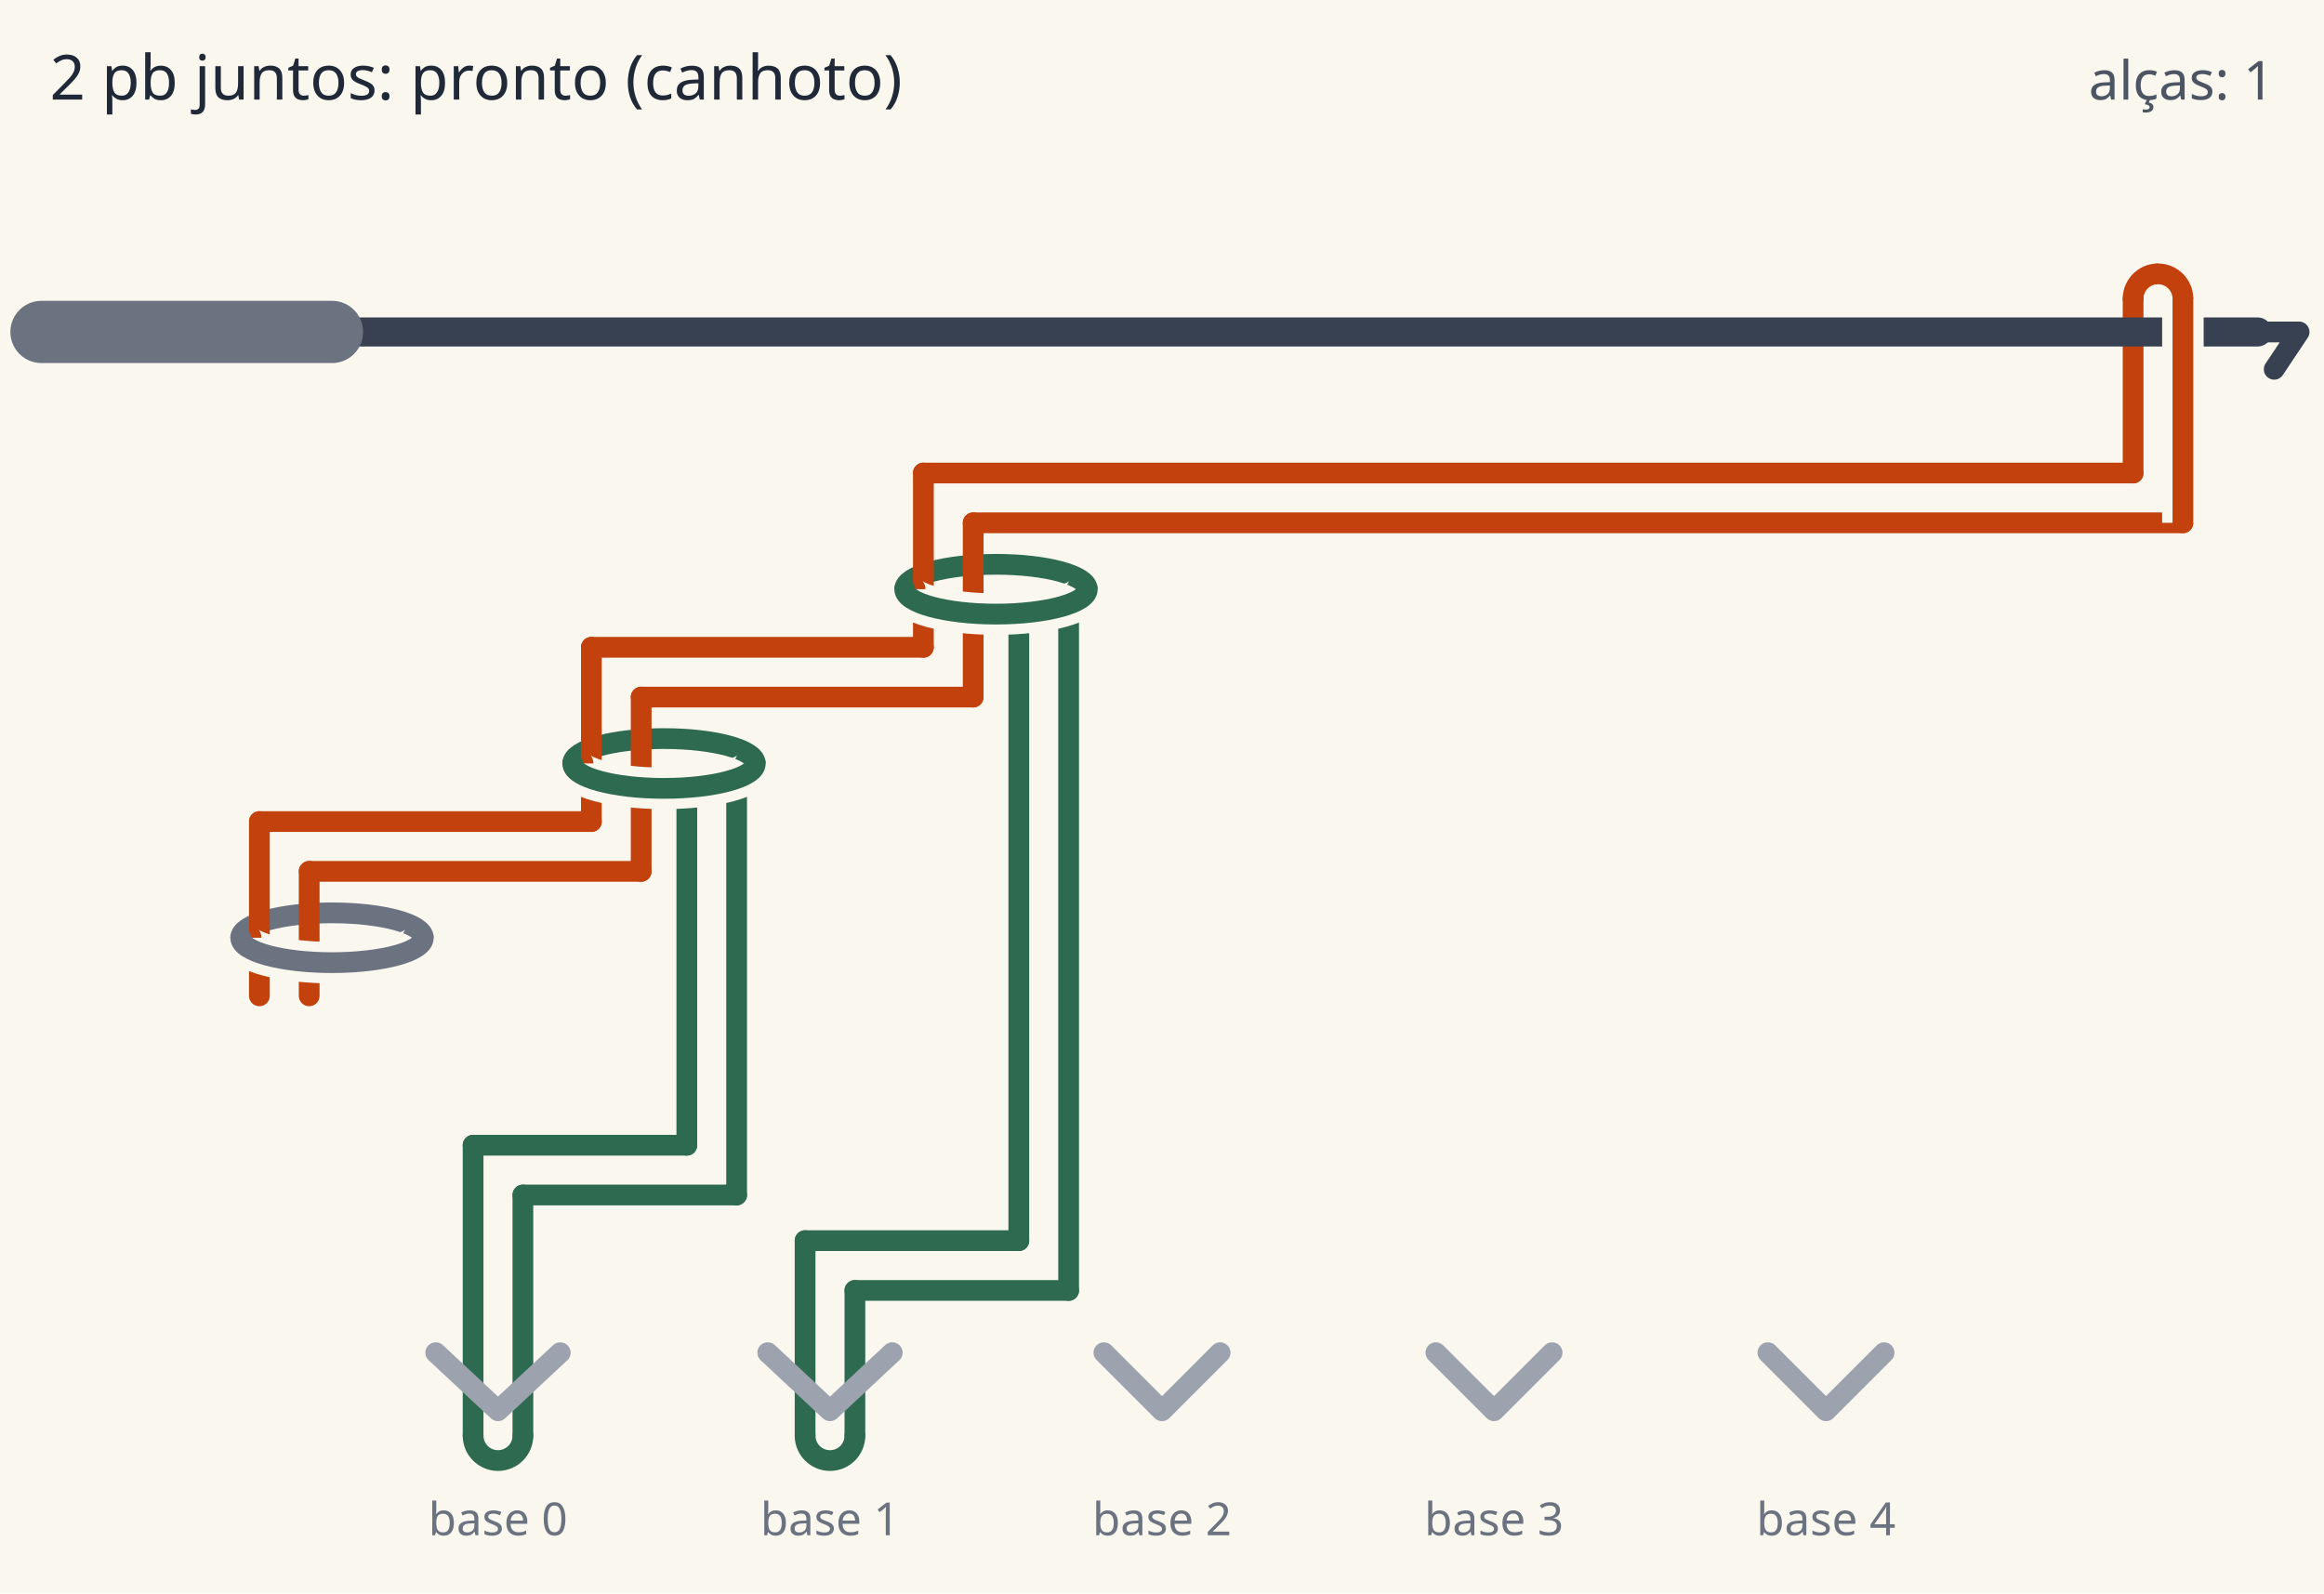
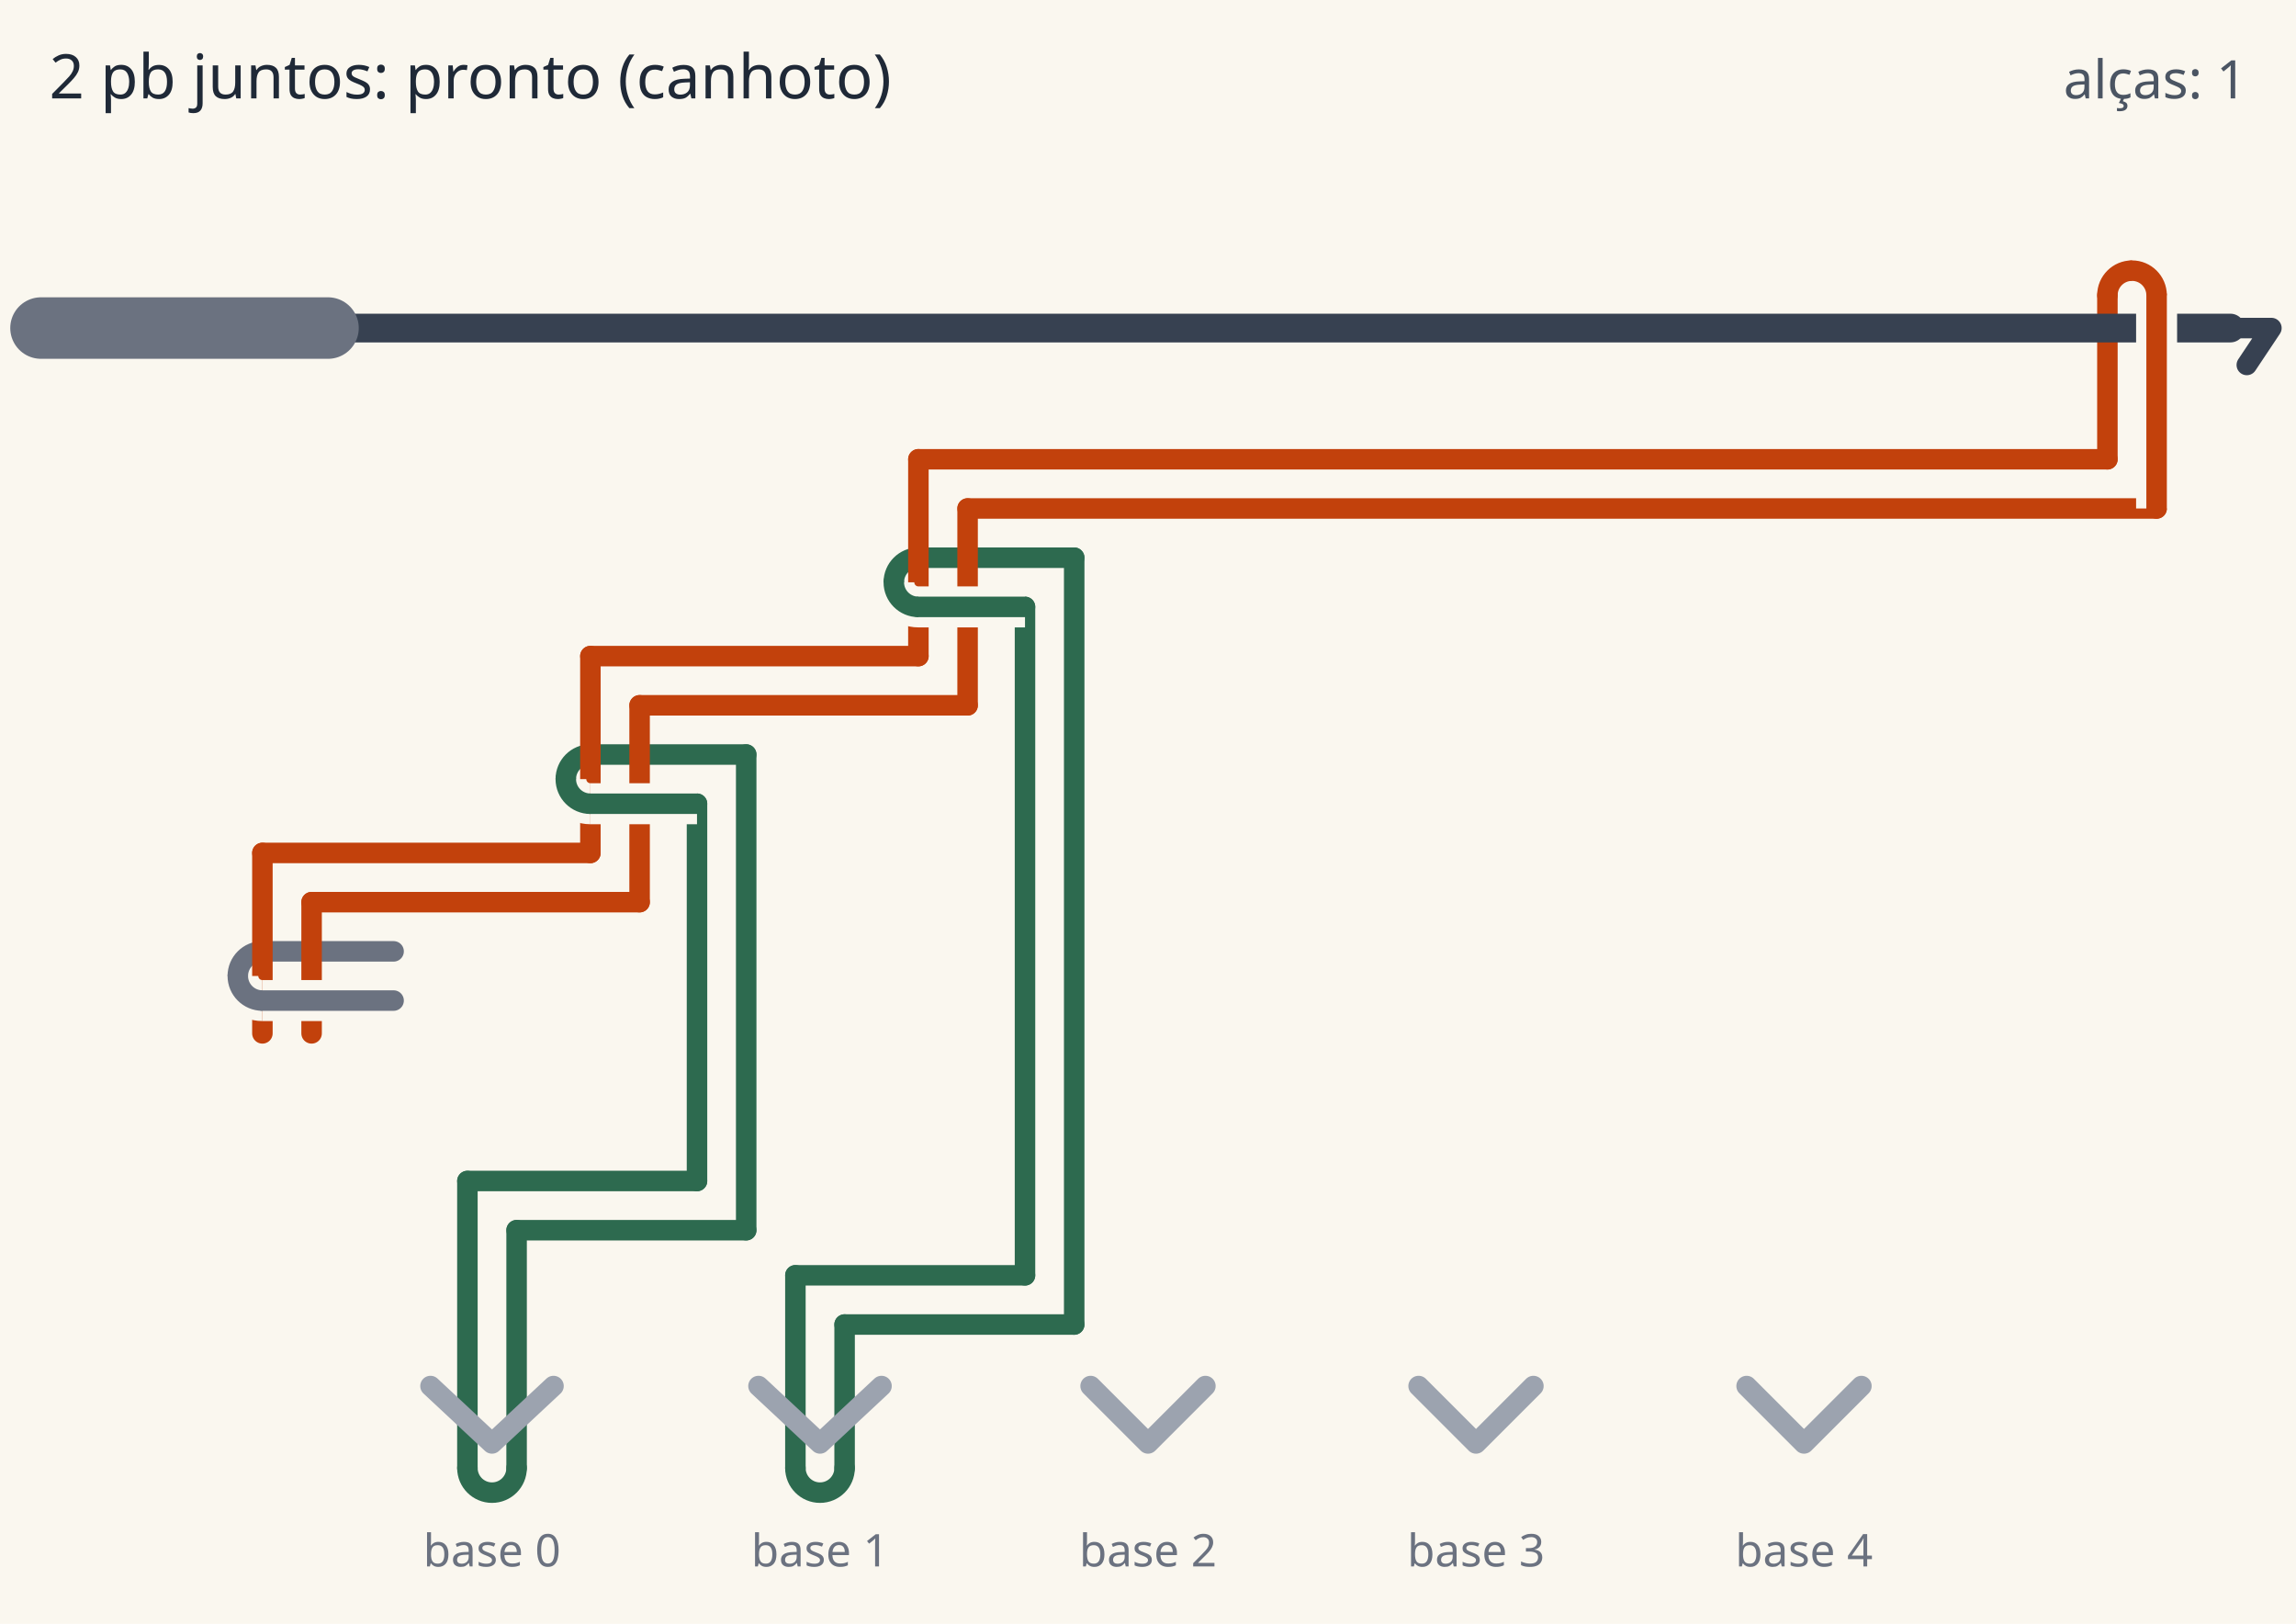
- <svg xmlns="http://www.w3.org/2000/svg" viewBox="0 0 560.0 384.0" width="560.0" height="384.0" font-family="sans-serif">
+ <svg xmlns="http://www.w3.org/2000/svg" viewBox="0 0 560.0 396.0" width="560.0" height="396.0" font-family="sans-serif">
  <rect width="100%" height="100%" fill="#faf7ef" />
  <text x="12" y="24" font-size="15" fill="#1f2937">2 pb juntos: pronto (canhoto)</text>
  <text x="548.0" y="24" font-size="13" text-anchor="end" fill="#4b5563">alças: 1</text>
-   <text x="120.0" y="370.0" font-size="11" text-anchor="middle" fill="#6b7280">base 0</text>
-   <text x="200.0" y="370.0" font-size="11" text-anchor="middle" fill="#6b7280">base 1</text>
-   <text x="280.0" y="370.0" font-size="11" text-anchor="middle" fill="#6b7280">base 2</text>
-   <text x="360.0" y="370.0" font-size="11" text-anchor="middle" fill="#6b7280">base 3</text>
-   <text x="440.0" y="370.0" font-size="11" text-anchor="middle" fill="#6b7280">base 4</text>
-   <path data-loop="0" data-kind="initial" data-on-hook="0" data-part="back" data-cx="80.0" data-cy="226.0" d="M 58.0 226.0 A 22 6 0 0 1 102.0 226.0" fill="none" stroke="#6b7280" stroke-width="5" stroke-linecap="round" />
-   <path data-loop="1" data-kind="pulled" data-on-hook="0" data-part="back" data-cx="160.0" data-cy="184.0" d="M 138.0 184.0 A 22 6 0 0 1 182.0 184.0" fill="none" stroke="#2d6a4f" stroke-width="5" stroke-linecap="round" />
-   <path data-loop="2" data-kind="pulled" data-on-hook="0" data-part="back" data-cx="240.0" data-cy="142.0" d="M 218.0 142.0 A 22 6 0 0 1 262.0 142.0" fill="none" stroke="#2d6a4f" stroke-width="5" stroke-linecap="round" />
+   <text x="120.0" y="382.0" font-size="11" text-anchor="middle" fill="#6b7280">base 0</text>
+   <text x="200.0" y="382.0" font-size="11" text-anchor="middle" fill="#6b7280">base 1</text>
+   <text x="280.0" y="382.0" font-size="11" text-anchor="middle" fill="#6b7280">base 2</text>
+   <text x="360.0" y="382.0" font-size="11" text-anchor="middle" fill="#6b7280">base 3</text>
+   <text x="440.0" y="382.0" font-size="11" text-anchor="middle" fill="#6b7280">base 4</text>
+   <path data-bend="0" data-side="back" d="M 64.0 232.0 A 6 6 0 0 0 58.0 238.0" fill="none" stroke="#6b7280" stroke-width="5" stroke-linecap="round" />
+   <line data-pair="0" data-side="back" data-seg="0" data-loop="0" data-kind="initial" data-on-hook="0" data-part="back" data-cx="64.0" data-cy="238.0" data-hx="77.0" data-hw="19.0" x1="64.0" y1="232.0" x2="96.0" y2="232.0" stroke="#6b7280" stroke-width="5" stroke-linecap="round" />
+   <path data-bend="1" data-side="back" d="M 144.0 184.0 A 6 6 0 0 0 138.0 190.0" fill="none" stroke="#2d6a4f" stroke-width="5" stroke-linecap="round" />
+   <line data-pair="1" data-side="back" data-seg="0" data-loop="1" data-kind="pulled" data-on-hook="0" data-part="back" data-cx="144.0" data-cy="190.0" data-hx="157.0" data-hw="19.0" x1="144.0" y1="184.0" x2="182.0" y2="184.0" stroke="#2d6a4f" stroke-width="5" stroke-linecap="round" />
+   <path data-bend="2" data-side="back" d="M 224.0 136.0 A 6 6 0 0 0 218.0 142.0" fill="none" stroke="#2d6a4f" stroke-width="5" stroke-linecap="round" />
+   <line data-pair="2" data-side="back" data-seg="0" data-loop="2" data-kind="pulled" data-on-hook="0" data-part="back" data-cx="224.0" data-cy="142.0" data-hx="237.0" data-hw="19.0" x1="224.0" y1="136.0" x2="262.0" y2="136.0" stroke="#2d6a4f" stroke-width="5" stroke-linecap="round" />
  <path data-bend="3" data-side="back" d="M 514.0 72 A 6 6 0 0 1 520.0 66" fill="none" stroke="#c2410c" stroke-width="5" stroke-linecap="round" />
-   <line data-pair="3" data-side="back" data-seg="0" data-strand="3" data-draw="1" data-loop="3" data-kind="yo" data-on-hook="1" data-part="back" data-cx="520.0" data-cy="80" x1="514.0" y1="72.0" x2="514.0" y2="114.0" stroke="#c2410c" stroke-width="5" stroke-linecap="round" />
+   <line data-pair="3" data-side="back" data-seg="0" data-strand="3" data-draw="1" data-loop="3" data-kind="yo" data-on-hook="1" data-part="back" data-cx="520.0" data-cy="80" x1="514.0" y1="72.0" x2="514.0" y2="112.0" stroke="#c2410c" stroke-width="5" stroke-linecap="round" />
  <line data-hook="1" x1="16.0" y1="80" x2="544.0" y2="80" stroke="#374151" stroke-width="7" stroke-linecap="round" />
  <line data-hook-handle="1" x1="10.0" y1="80" x2="80.0" y2="80" stroke="#6b7280" stroke-width="15" stroke-linecap="round" />
  <path data-hook-tip="1" d="M 542.0 80 L 554.0 80 L 548.0 89" fill="none" stroke="#374151" stroke-width="5" stroke-linecap="round" stroke-linejoin="round" />
-   <line data-pair="1" data-side="back" data-seg="0" data-leg="1" data-base="0" x1="165.5" y1="190.0" x2="165.5" y2="276.0" stroke="#2d6a4f" stroke-width="5" stroke-linecap="round" />
-   <line data-pair="1" data-side="back" data-seg="1" data-leg="1" data-base="0" x1="165.5" y1="276.0" x2="114.0" y2="276.0" stroke="#2d6a4f" stroke-width="5" stroke-linecap="round" />
-   <line data-pair="1" data-side="back" data-seg="2" data-leg="1" data-base="0" x1="114.0" y1="276.0" x2="114.0" y2="346.0" stroke="#2d6a4f" stroke-width="5" stroke-linecap="round" />
-   <line data-pair="1" data-side="front" data-seg="0" data-leg="1" data-base="0" x1="177.5" y1="190.0" x2="177.5" y2="288.0" stroke="#2d6a4f" stroke-width="5" stroke-linecap="round" />
-   <line data-pair="1" data-side="front" data-seg="1" data-leg="1" data-base="0" x1="177.5" y1="288.0" x2="126.0" y2="288.0" stroke="#2d6a4f" stroke-width="5" stroke-linecap="round" />
-   <line data-pair="1" data-side="front" data-seg="2" data-leg="1" data-base="0" x1="126.0" y1="288.0" x2="126.0" y2="346.0" stroke="#2d6a4f" stroke-width="5" stroke-linecap="round" />
-   <line data-pair="2" data-side="back" data-seg="0" data-leg="2" data-base="1" x1="245.5" y1="148.0" x2="245.5" y2="299.0" stroke="#2d6a4f" stroke-width="5" stroke-linecap="round" />
-   <line data-pair="2" data-side="back" data-seg="1" data-leg="2" data-base="1" x1="245.5" y1="299.0" x2="194.0" y2="299.0" stroke="#2d6a4f" stroke-width="5" stroke-linecap="round" />
-   <line data-pair="2" data-side="back" data-seg="2" data-leg="2" data-base="1" x1="194.0" y1="299.0" x2="194.0" y2="346.0" stroke="#2d6a4f" stroke-width="5" stroke-linecap="round" />
-   <line data-pair="2" data-side="front" data-seg="0" data-leg="2" data-base="1" x1="257.5" y1="148.0" x2="257.5" y2="311.0" stroke="#2d6a4f" stroke-width="5" stroke-linecap="round" />
-   <line data-pair="2" data-side="front" data-seg="1" data-leg="2" data-base="1" x1="257.5" y1="311.0" x2="206.0" y2="311.0" stroke="#2d6a4f" stroke-width="5" stroke-linecap="round" />
-   <line data-pair="2" data-side="front" data-seg="2" data-leg="2" data-base="1" x1="206.0" y1="311.0" x2="206.0" y2="346.0" stroke="#2d6a4f" stroke-width="5" stroke-linecap="round" />
-   <line data-pair="3" data-side="back" data-seg="1" data-strand="3" data-draw="1" x1="514.0" y1="114.0" x2="222.5" y2="114.0" stroke="#c2410c" stroke-width="5" stroke-linecap="round" />
-   <line data-pair="3" data-side="back" data-seg="2" data-strand="3" data-draw="1" data-through="2" x1="222.5" y1="114.0" x2="222.5" y2="156.0" stroke="#c2410c" stroke-width="5" stroke-linecap="round" />
-   <line data-pair="3" data-side="back" data-seg="3" data-strand="3" data-draw="1" x1="222.5" y1="156.0" x2="142.5" y2="156.0" stroke="#c2410c" stroke-width="5" stroke-linecap="round" />
-   <line data-pair="3" data-side="back" data-seg="4" data-strand="3" data-draw="1" data-through="1" x1="142.5" y1="156.0" x2="142.5" y2="198.0" stroke="#c2410c" stroke-width="5" stroke-linecap="round" />
-   <line data-pair="3" data-side="back" data-seg="5" data-strand="3" data-draw="1" x1="142.5" y1="198.0" x2="62.5" y2="198.0" stroke="#c2410c" stroke-width="5" stroke-linecap="round" />
-   <line data-pair="3" data-side="back" data-seg="6" data-strand="3" data-draw="1" data-through="0" x1="62.5" y1="198.0" x2="62.5" y2="240.0" stroke="#c2410c" stroke-width="5" stroke-linecap="round" />
-   <line data-pair="3" data-side="front" data-seg="1" data-strand="3" data-draw="1" x1="526.0" y1="126.0" x2="234.5" y2="126.0" stroke="#c2410c" stroke-width="5" stroke-linecap="round" />
-   <line data-pair="3" data-side="front" data-seg="2" data-strand="3" data-draw="1" data-through="2" x1="234.5" y1="126.0" x2="234.5" y2="168.0" stroke="#c2410c" stroke-width="5" stroke-linecap="round" />
-   <line data-pair="3" data-side="front" data-seg="3" data-strand="3" data-draw="1" x1="234.5" y1="168.0" x2="154.5" y2="168.0" stroke="#c2410c" stroke-width="5" stroke-linecap="round" />
-   <line data-pair="3" data-side="front" data-seg="4" data-strand="3" data-draw="1" data-through="1" x1="154.5" y1="168.0" x2="154.5" y2="210.0" stroke="#c2410c" stroke-width="5" stroke-linecap="round" />
-   <line data-pair="3" data-side="front" data-seg="5" data-strand="3" data-draw="1" x1="154.5" y1="210.0" x2="74.5" y2="210.0" stroke="#c2410c" stroke-width="5" stroke-linecap="round" />
-   <line data-pair="3" data-side="front" data-seg="6" data-strand="3" data-draw="1" data-through="0" x1="74.5" y1="210.0" x2="74.5" y2="240.0" stroke="#c2410c" stroke-width="5" stroke-linecap="round" />
-   <path data-leg-curve="1" data-base="0" d="M 114.0 346.0 A 6 6 0 0 0 126.0 346.0" fill="none" stroke="#2d6a4f" stroke-width="5" stroke-linecap="round" />
-   <path data-leg-curve="2" data-base="1" d="M 194.0 346.0 A 6 6 0 0 0 206.0 346.0" fill="none" stroke="#2d6a4f" stroke-width="5" stroke-linecap="round" />
-   <path data-base-top="0" data-cx="120.0" data-hw="15.0" d="M 105.0 326.0 L 120.0 340.0 L 135.0 326.0" fill="none" stroke="#9ca3af" stroke-width="5" stroke-linecap="round" stroke-linejoin="round" />
-   <path data-base-top="1" data-cx="200.0" data-hw="15.0" d="M 185.0 326.0 L 200.0 340.0 L 215.0 326.0" fill="none" stroke="#9ca3af" stroke-width="5" stroke-linecap="round" stroke-linejoin="round" />
-   <path data-base-top="2" data-cx="280.0" data-hw="14.0" d="M 266.0 326.0 L 280.0 340.0 L 294.0 326.0" fill="none" stroke="#9ca3af" stroke-width="5" stroke-linecap="round" stroke-linejoin="round" />
-   <path data-base-top="3" data-cx="360.0" data-hw="14.0" d="M 346.0 326.0 L 360.0 340.0 L 374.0 326.0" fill="none" stroke="#9ca3af" stroke-width="5" stroke-linecap="round" stroke-linejoin="round" />
-   <path data-base-top="4" data-cx="440.0" data-hw="14.0" d="M 426.0 326.0 L 440.0 340.0 L 454.0 326.0" fill="none" stroke="#9ca3af" stroke-width="5" stroke-linecap="round" stroke-linejoin="round" />
-   <path d="M 58.0 226.0 A 22 6 0 0 0 102.0 226.0" fill="none" stroke="#faf7ef" stroke-width="10" stroke-linecap="butt" />
-   <path data-loop="0" data-kind="initial" data-on-hook="0" data-part="front" data-cx="80.0" data-cy="226.0" d="M 58.0 226.0 A 22 6 0 0 0 102.0 226.0" fill="none" stroke="#6b7280" stroke-width="5" stroke-linecap="round" />
-   <path d="M 138.0 184.0 A 22 6 0 0 0 182.0 184.0" fill="none" stroke="#faf7ef" stroke-width="10" stroke-linecap="butt" />
-   <path data-loop="1" data-kind="pulled" data-on-hook="0" data-part="front" data-cx="160.0" data-cy="184.0" d="M 138.0 184.0 A 22 6 0 0 0 182.0 184.0" fill="none" stroke="#2d6a4f" stroke-width="5" stroke-linecap="round" />
-   <path d="M 218.0 142.0 A 22 6 0 0 0 262.0 142.0" fill="none" stroke="#faf7ef" stroke-width="10" stroke-linecap="butt" />
-   <path data-loop="2" data-kind="pulled" data-on-hook="0" data-part="front" data-cx="240.0" data-cy="142.0" d="M 218.0 142.0 A 22 6 0 0 0 262.0 142.0" fill="none" stroke="#2d6a4f" stroke-width="5" stroke-linecap="round" />
+   <line data-pair="1" data-side="back" data-seg="1" data-leg="1" data-base="0" x1="182.0" y1="184.0" x2="182.0" y2="300.0" stroke="#2d6a4f" stroke-width="5" stroke-linecap="round" />
+   <line data-pair="1" data-side="back" data-seg="2" data-leg="1" data-base="0" x1="182.0" y1="300.0" x2="126.0" y2="300.0" stroke="#2d6a4f" stroke-width="5" stroke-linecap="round" />
+   <line data-pair="1" data-side="back" data-seg="3" data-leg="1" data-base="0" x1="126.0" y1="300.0" x2="126.0" y2="358.0" stroke="#2d6a4f" stroke-width="5" stroke-linecap="round" />
+   <line data-pair="1" data-side="front" data-seg="1" data-leg="1" data-base="0" x1="170.0" y1="196.0" x2="170.0" y2="288.0" stroke="#2d6a4f" stroke-width="5" stroke-linecap="round" />
+   <line data-pair="1" data-side="front" data-seg="2" data-leg="1" data-base="0" x1="170.0" y1="288.0" x2="114.0" y2="288.0" stroke="#2d6a4f" stroke-width="5" stroke-linecap="round" />
+   <line data-pair="1" data-side="front" data-seg="3" data-leg="1" data-base="0" x1="114.0" y1="288.0" x2="114.0" y2="358.0" stroke="#2d6a4f" stroke-width="5" stroke-linecap="round" />
+   <line data-pair="2" data-side="back" data-seg="1" data-leg="2" data-base="1" x1="262.0" y1="136.0" x2="262.0" y2="323.0" stroke="#2d6a4f" stroke-width="5" stroke-linecap="round" />
+   <line data-pair="2" data-side="back" data-seg="2" data-leg="2" data-base="1" x1="262.0" y1="323.0" x2="206.0" y2="323.0" stroke="#2d6a4f" stroke-width="5" stroke-linecap="round" />
+   <line data-pair="2" data-side="back" data-seg="3" data-leg="2" data-base="1" x1="206.0" y1="323.0" x2="206.0" y2="358.0" stroke="#2d6a4f" stroke-width="5" stroke-linecap="round" />
+   <line data-pair="2" data-side="front" data-seg="1" data-leg="2" data-base="1" x1="250.0" y1="148.0" x2="250.0" y2="311.0" stroke="#2d6a4f" stroke-width="5" stroke-linecap="round" />
+   <line data-pair="2" data-side="front" data-seg="2" data-leg="2" data-base="1" x1="250.0" y1="311.0" x2="194.0" y2="311.0" stroke="#2d6a4f" stroke-width="5" stroke-linecap="round" />
+   <line data-pair="2" data-side="front" data-seg="3" data-leg="2" data-base="1" x1="194.0" y1="311.0" x2="194.0" y2="358.0" stroke="#2d6a4f" stroke-width="5" stroke-linecap="round" />
+   <line data-pair="3" data-side="back" data-seg="1" data-strand="3" data-draw="1" x1="514.0" y1="112.0" x2="224.0" y2="112.0" stroke="#c2410c" stroke-width="5" stroke-linecap="round" />
+   <line data-pair="3" data-side="back" data-seg="2" data-strand="3" data-draw="1" data-through="2" x1="224.0" y1="112.0" x2="224.0" y2="160.0" stroke="#c2410c" stroke-width="5" stroke-linecap="round" />
+   <line data-pair="3" data-side="back" data-seg="3" data-strand="3" data-draw="1" x1="224.0" y1="160.0" x2="144.0" y2="160.0" stroke="#c2410c" stroke-width="5" stroke-linecap="round" />
+   <line data-pair="3" data-side="back" data-seg="4" data-strand="3" data-draw="1" data-through="1" x1="144.0" y1="160.0" x2="144.0" y2="208.0" stroke="#c2410c" stroke-width="5" stroke-linecap="round" />
+   <line data-pair="3" data-side="back" data-seg="5" data-strand="3" data-draw="1" x1="144.0" y1="208.0" x2="64.0" y2="208.0" stroke="#c2410c" stroke-width="5" stroke-linecap="round" />
+   <line data-pair="3" data-side="back" data-seg="6" data-strand="3" data-draw="1" data-through="0" x1="64.0" y1="208.0" x2="64.0" y2="252.0" stroke="#c2410c" stroke-width="5" stroke-linecap="round" />
+   <line data-pair="3" data-side="front" data-seg="1" data-strand="3" data-draw="1" x1="526.0" y1="124.0" x2="236.0" y2="124.0" stroke="#c2410c" stroke-width="5" stroke-linecap="round" />
+   <line data-pair="3" data-side="front" data-seg="2" data-strand="3" data-draw="1" data-through="2" x1="236.0" y1="124.0" x2="236.0" y2="172.0" stroke="#c2410c" stroke-width="5" stroke-linecap="round" />
+   <line data-pair="3" data-side="front" data-seg="3" data-strand="3" data-draw="1" x1="236.0" y1="172.0" x2="156.0" y2="172.0" stroke="#c2410c" stroke-width="5" stroke-linecap="round" />
+   <line data-pair="3" data-side="front" data-seg="4" data-strand="3" data-draw="1" data-through="1" x1="156.0" y1="172.0" x2="156.0" y2="220.0" stroke="#c2410c" stroke-width="5" stroke-linecap="round" />
+   <line data-pair="3" data-side="front" data-seg="5" data-strand="3" data-draw="1" x1="156.0" y1="220.0" x2="76.0" y2="220.0" stroke="#c2410c" stroke-width="5" stroke-linecap="round" />
+   <line data-pair="3" data-side="front" data-seg="6" data-strand="3" data-draw="1" data-through="0" x1="76.0" y1="220.0" x2="76.0" y2="252.0" stroke="#c2410c" stroke-width="5" stroke-linecap="round" />
+   <path data-leg-curve="1" data-base="0" d="M 114.0 358.0 A 6 6 0 0 0 126.0 358.0" fill="none" stroke="#2d6a4f" stroke-width="5" stroke-linecap="round" />
+   <path data-leg-curve="2" data-base="1" d="M 194.0 358.0 A 6 6 0 0 0 206.0 358.0" fill="none" stroke="#2d6a4f" stroke-width="5" stroke-linecap="round" />
+   <path data-base-top="0" data-cx="120.0" data-hw="15.0" d="M 105.0 338.0 L 120.0 352.0 L 135.0 338.0" fill="none" stroke="#9ca3af" stroke-width="5" stroke-linecap="round" stroke-linejoin="round" />
+   <path data-base-top="1" data-cx="200.0" data-hw="15.0" d="M 185.0 338.0 L 200.0 352.0 L 215.0 338.0" fill="none" stroke="#9ca3af" stroke-width="5" stroke-linecap="round" stroke-linejoin="round" />
+   <path data-base-top="2" data-cx="280.0" data-hw="14.0" d="M 266.0 338.0 L 280.0 352.0 L 294.0 338.0" fill="none" stroke="#9ca3af" stroke-width="5" stroke-linecap="round" stroke-linejoin="round" />
+   <path data-base-top="3" data-cx="360.0" data-hw="14.0" d="M 346.0 338.0 L 360.0 352.0 L 374.0 338.0" fill="none" stroke="#9ca3af" stroke-width="5" stroke-linecap="round" stroke-linejoin="round" />
+   <path data-base-top="4" data-cx="440.0" data-hw="14.0" d="M 426.0 338.0 L 440.0 352.0 L 454.0 338.0" fill="none" stroke="#9ca3af" stroke-width="5" stroke-linecap="round" stroke-linejoin="round" />
+   <path d="M 58.0 238.0 A 6 6 0 0 0 64.0 244.0" stroke="#faf7ef" stroke-width="10" stroke-linecap="butt" fill="none" />
+   <path data-bend="0" data-side="front" d="M 58.0 238.0 A 6 6 0 0 0 64.0 244.0" fill="none" stroke="#6b7280" stroke-width="5" stroke-linecap="round" />
+   <line x1="64.0" y1="244.0" x2="96.0" y2="244.0" stroke="#faf7ef" stroke-width="10" stroke-linecap="butt" fill="none" />
+   <line data-pair="0" data-side="front" data-seg="0" data-loop="0" data-kind="initial" data-on-hook="0" data-part="front" data-cx="64.0" data-cy="238.0" data-hx="77.0" data-hw="19.0" x1="64.0" y1="244.0" x2="96.0" y2="244.0" stroke="#6b7280" stroke-width="5" stroke-linecap="round" />
+   <path d="M 138.0 190.0 A 6 6 0 0 0 144.0 196.0" stroke="#faf7ef" stroke-width="10" stroke-linecap="butt" fill="none" />
+   <path data-bend="1" data-side="front" d="M 138.0 190.0 A 6 6 0 0 0 144.0 196.0" fill="none" stroke="#2d6a4f" stroke-width="5" stroke-linecap="round" />
+   <line x1="144.0" y1="196.0" x2="170.0" y2="196.0" stroke="#faf7ef" stroke-width="10" stroke-linecap="butt" fill="none" />
+   <line data-pair="1" data-side="front" data-seg="0" data-loop="1" data-kind="pulled" data-on-hook="0" data-part="front" data-cx="144.0" data-cy="190.0" data-hx="157.0" data-hw="19.0" x1="144.0" y1="196.0" x2="170.0" y2="196.0" stroke="#2d6a4f" stroke-width="5" stroke-linecap="round" />
+   <path d="M 218.0 142.0 A 6 6 0 0 0 224.0 148.0" stroke="#faf7ef" stroke-width="10" stroke-linecap="butt" fill="none" />
+   <path data-bend="2" data-side="front" d="M 218.0 142.0 A 6 6 0 0 0 224.0 148.0" fill="none" stroke="#2d6a4f" stroke-width="5" stroke-linecap="round" />
+   <line x1="224.0" y1="148.0" x2="250.0" y2="148.0" stroke="#faf7ef" stroke-width="10" stroke-linecap="butt" fill="none" />
+   <line data-pair="2" data-side="front" data-seg="0" data-loop="2" data-kind="pulled" data-on-hook="0" data-part="front" data-cx="224.0" data-cy="142.0" data-hx="237.0" data-hw="19.0" x1="224.0" y1="148.0" x2="250.0" y2="148.0" stroke="#2d6a4f" stroke-width="5" stroke-linecap="round" />
  <path d="M 520.0 66 A 6 6 0 0 1 526.0 72" stroke="#faf7ef" stroke-width="10" stroke-linecap="butt" fill="none" />
  <path data-bend="3" data-side="front" d="M 520.0 66 A 6 6 0 0 1 526.0 72" fill="none" stroke="#c2410c" stroke-width="5" stroke-linecap="round" />
-   <line x1="526.0" y1="72.0" x2="526.0" y2="126.0" stroke="#faf7ef" stroke-width="10" stroke-linecap="butt" fill="none" />
-   <line data-pair="3" data-side="front" data-seg="0" data-strand="3" data-draw="1" data-loop="3" data-kind="yo" data-on-hook="1" data-part="front" data-cx="520.0" data-cy="80" x1="526.0" y1="72.0" x2="526.0" y2="126.0" stroke="#c2410c" stroke-width="5" stroke-linecap="round" />
+   <line x1="526.0" y1="72.0" x2="526.0" y2="124.0" stroke="#faf7ef" stroke-width="10" stroke-linecap="butt" fill="none" />
+   <line data-pair="3" data-side="front" data-seg="0" data-strand="3" data-draw="1" data-loop="3" data-kind="yo" data-on-hook="1" data-part="front" data-cx="520.0" data-cy="80" x1="526.0" y1="72.0" x2="526.0" y2="124.0" stroke="#c2410c" stroke-width="5" stroke-linecap="round" />
</svg>
